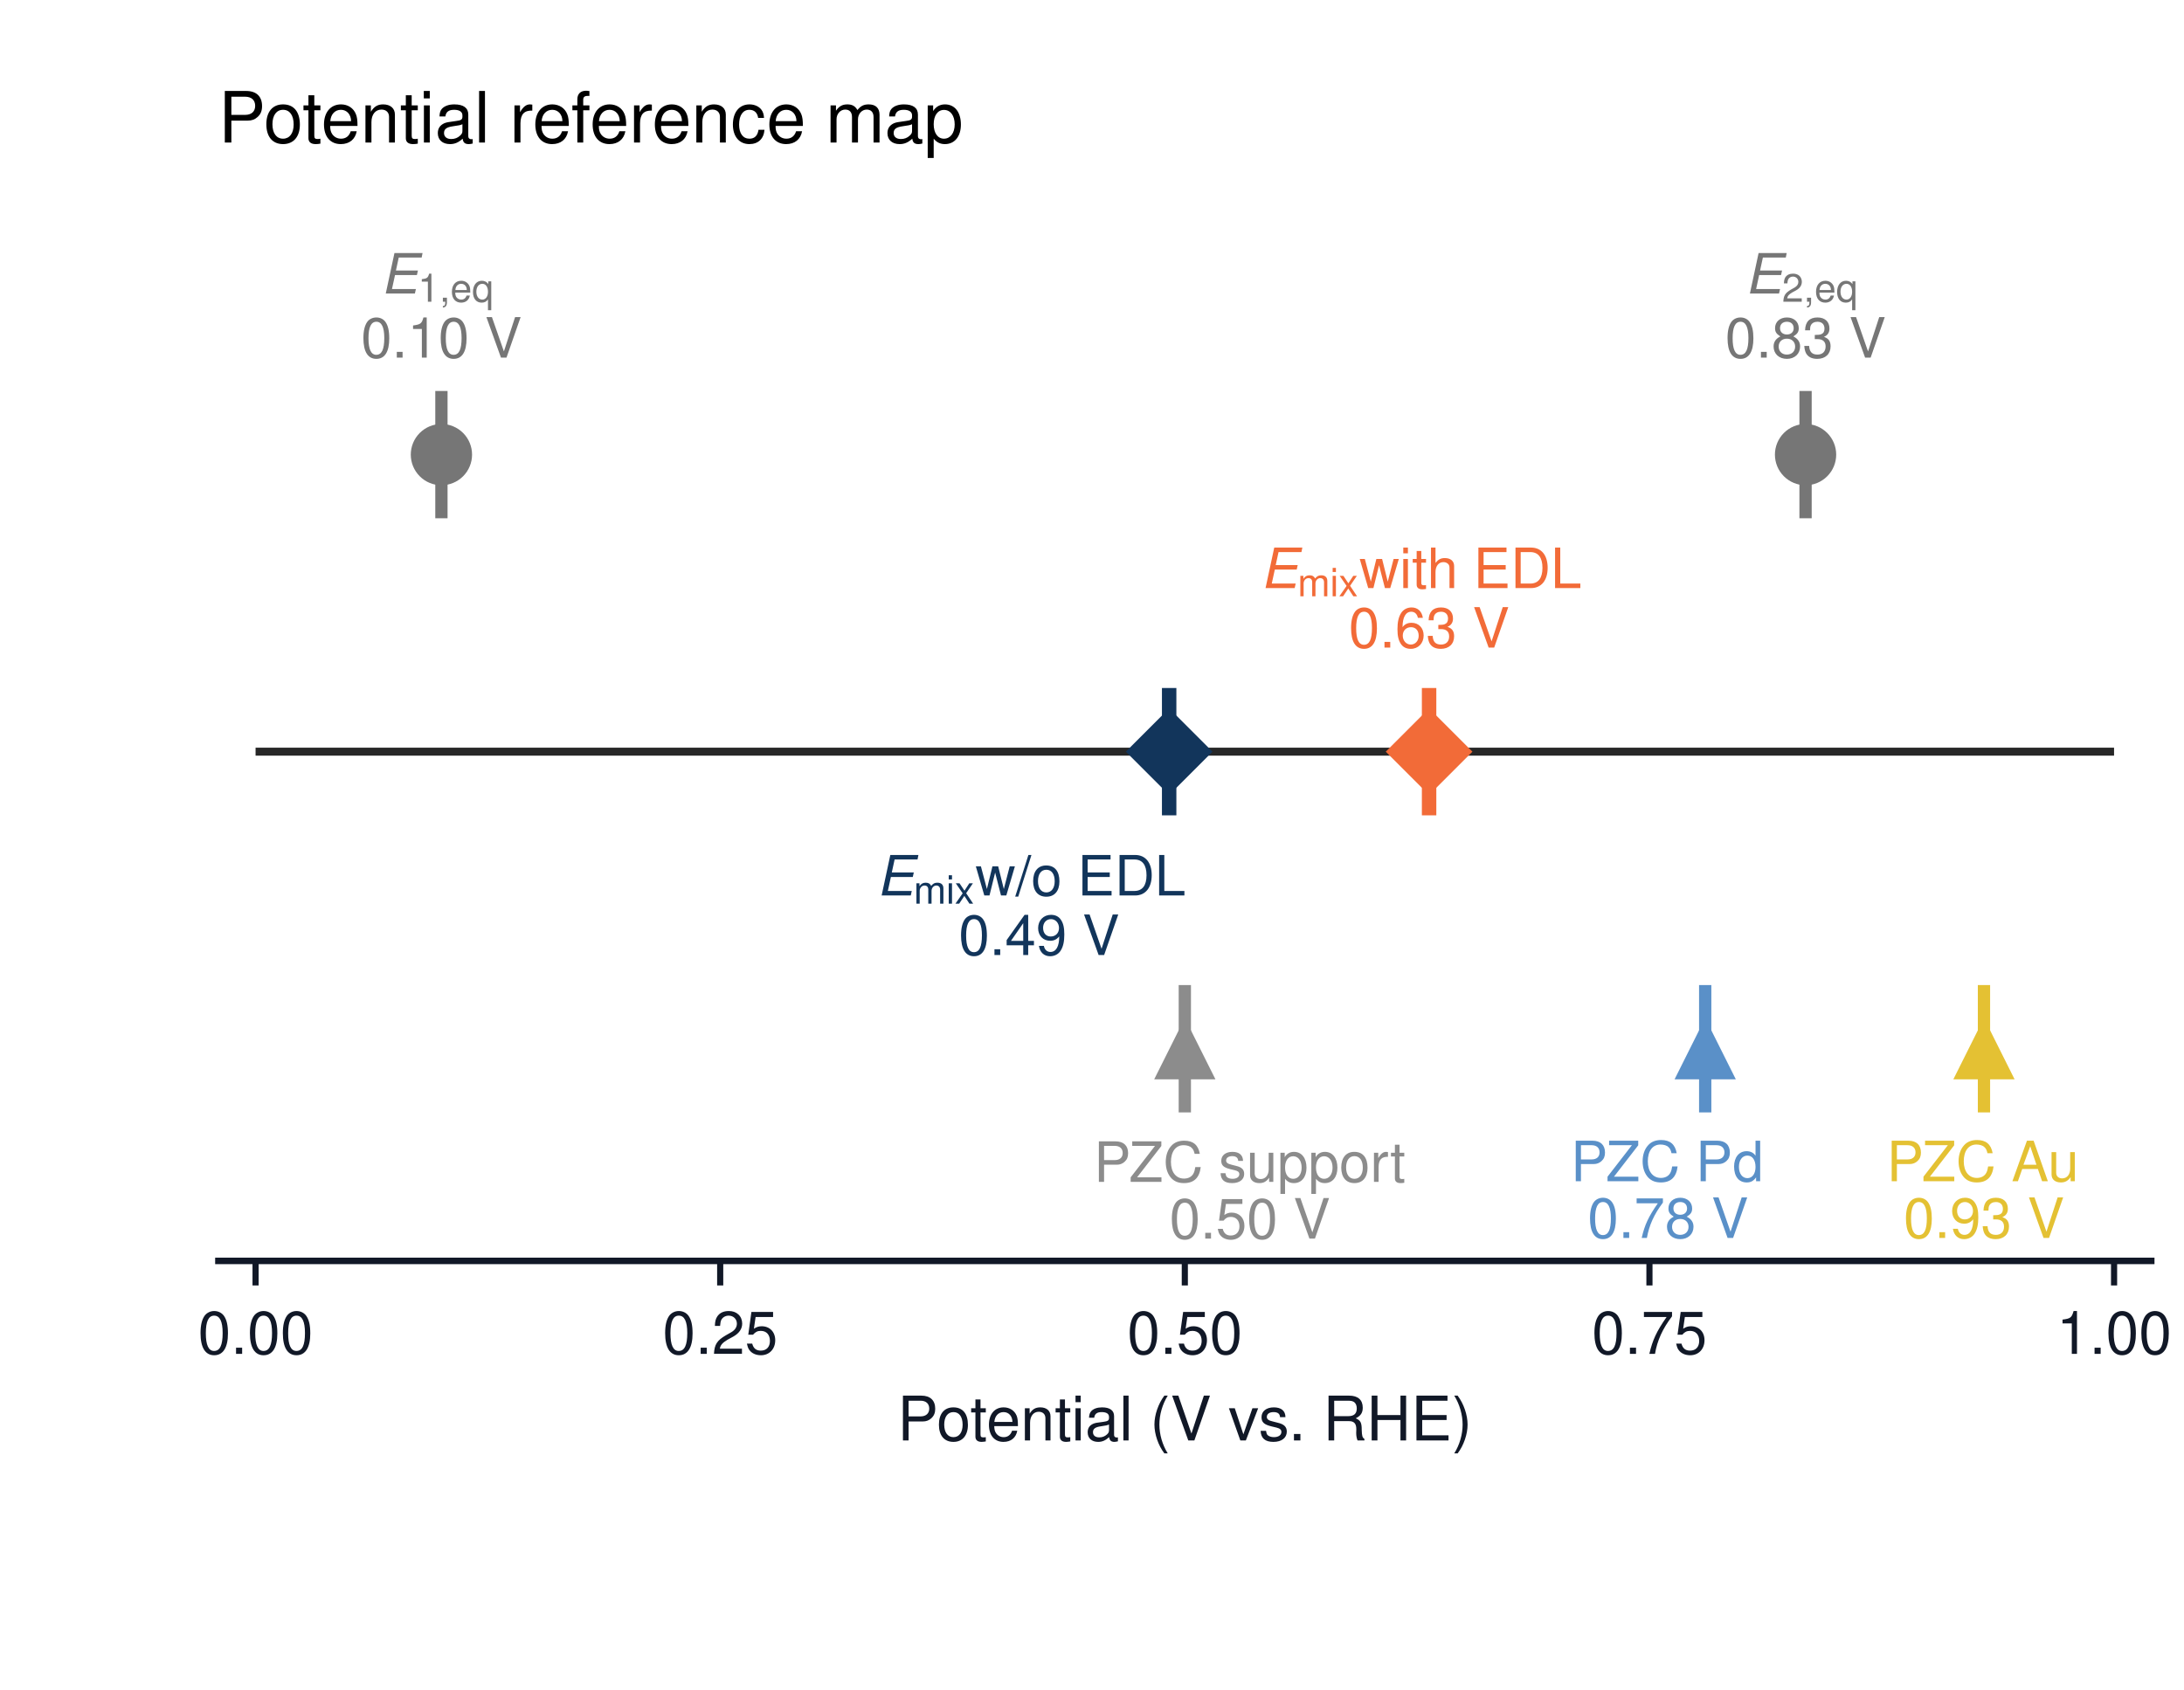
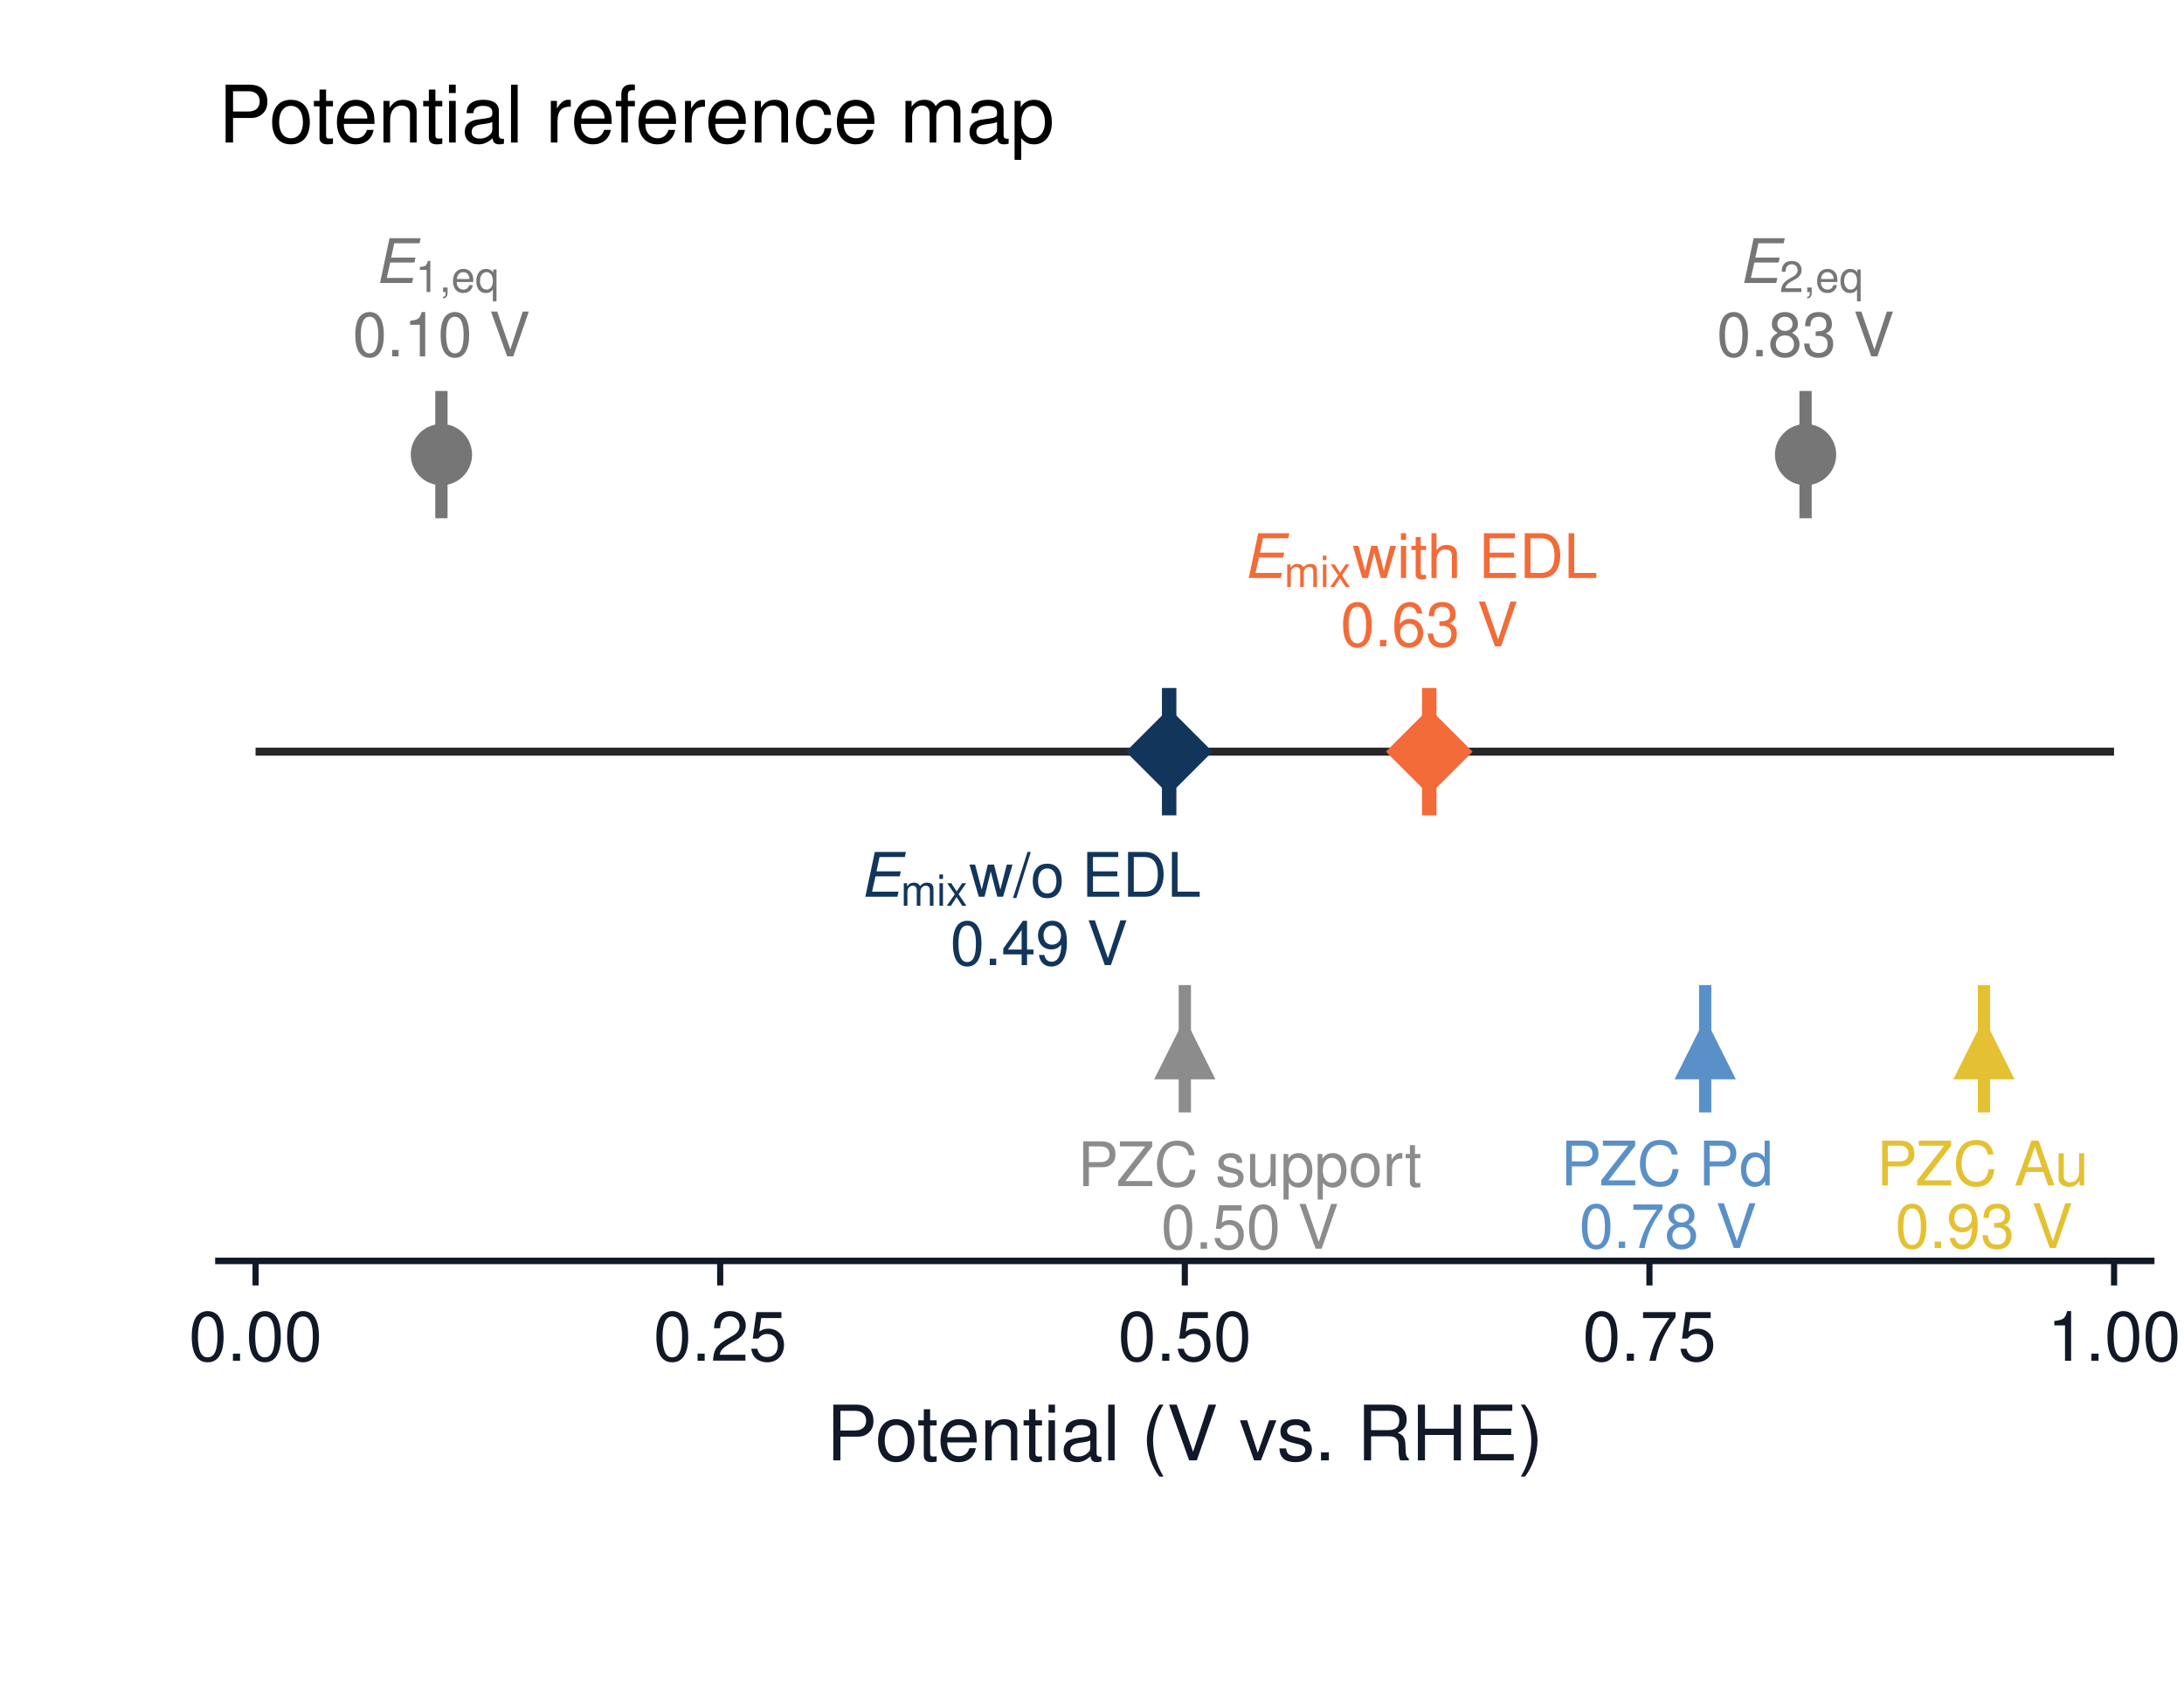
<svg xmlns="http://www.w3.org/2000/svg" xmlns:xlink="http://www.w3.org/1999/xlink" width="302.4pt" height="234pt" viewBox="0 0 302.4 234" version="1.1">
  <defs>
    <style type="text/css">*{stroke-linejoin: round; stroke-linecap: butt}</style>
  </defs>
  <g id="figure_1">
    <g id="patch_1">
      <path d="M 0 234  L 302.4 234  L 302.4 0  L 0 0  L 0 234  z " style="fill: none; opacity: 0" />
    </g>
    <g id="axes_1">
      <g id="patch_2">
        <path d="M 30.24 194.22  L 297.864 194.22  L 297.864 25.74  L 30.24 25.74  L 30.24 194.22  z " style="fill: none" />
      </g>
      <g id="matplotlib.axis_1">
        <g id="xtick_1">
          <g id="line2d_1">
            <defs>
-               <path id="m993c61c1f8" d="M 0 0  L 0 3.4  " style="stroke: #111827; stroke-width: 0.85" />
+               <path id="mac2afef323" d="M 0 0  L 0 3.4  " style="stroke: #111827; stroke-width: 0.85" />
            </defs>
            <g>
-               <use xlink:href="#m993c61c1f8" x="35.387" y="174.629" style="fill: #111827; stroke: #111827; stroke-width: 0.85" />
+               <use xlink:href="#mac2afef323" x="35.387" y="174.629" style="fill: #111827; stroke: #111827; stroke-width: 0.85" />
            </g>
          </g>
          <g id="text_1">
-             <text style="fill: #111827; font: 8.2px 'Helvetica', 'Nimbus Sans', 'Arial', 'DejaVu Sans', sans-serif; text-anchor: middle" x="35.387" y="187.508" transform="rotate(-0 35.38661 187.5076)">0.00</text>
+             <text style="fill: #111827; font: 9.5px 'Helvetica', 'Nimbus Sans', 'Arial', 'DejaVu Sans', sans-serif; text-anchor: middle" x="35.387" y="188.455" transform="rotate(-0 35.38661 188.4554)">0.00</text>
          </g>
        </g>
        <g id="xtick_2">
          <g id="line2d_2">
            <g>
-               <use xlink:href="#m993c61c1f8" x="99.719" y="174.629" style="fill: #111827; stroke: #111827; stroke-width: 0.85" />
+               <use xlink:href="#mac2afef323" x="99.719" y="174.629" style="fill: #111827; stroke: #111827; stroke-width: 0.85" />
            </g>
          </g>
          <g id="text_2">
-             <text style="fill: #111827; font: 8.2px 'Helvetica', 'Nimbus Sans', 'Arial', 'DejaVu Sans', sans-serif; text-anchor: middle" x="99.719" y="187.508" transform="rotate(-0 99.71931 187.5076)">0.25</text>
+             <text style="fill: #111827; font: 9.5px 'Helvetica', 'Nimbus Sans', 'Arial', 'DejaVu Sans', sans-serif; text-anchor: middle" x="99.719" y="188.455" transform="rotate(-0 99.71931 188.4554)">0.25</text>
          </g>
        </g>
        <g id="xtick_3">
          <g id="line2d_3">
            <g>
-               <use xlink:href="#m993c61c1f8" x="164.052" y="174.629" style="fill: #111827; stroke: #111827; stroke-width: 0.85" />
+               <use xlink:href="#mac2afef323" x="164.052" y="174.629" style="fill: #111827; stroke: #111827; stroke-width: 0.85" />
            </g>
          </g>
          <g id="text_3">
-             <text style="fill: #111827; font: 8.2px 'Helvetica', 'Nimbus Sans', 'Arial', 'DejaVu Sans', sans-serif; text-anchor: middle" x="164.052" y="187.508" transform="rotate(-0 164.052 187.5076)">0.50</text>
+             <text style="fill: #111827; font: 9.5px 'Helvetica', 'Nimbus Sans', 'Arial', 'DejaVu Sans', sans-serif; text-anchor: middle" x="164.052" y="188.455" transform="rotate(-0 164.052 188.4554)">0.50</text>
          </g>
        </g>
        <g id="xtick_4">
          <g id="line2d_4">
            <g>
-               <use xlink:href="#m993c61c1f8" x="228.385" y="174.629" style="fill: #111827; stroke: #111827; stroke-width: 0.85" />
+               <use xlink:href="#mac2afef323" x="228.385" y="174.629" style="fill: #111827; stroke: #111827; stroke-width: 0.85" />
            </g>
          </g>
          <g id="text_4">
-             <text style="fill: #111827; font: 8.2px 'Helvetica', 'Nimbus Sans', 'Arial', 'DejaVu Sans', sans-serif; text-anchor: middle" x="228.385" y="187.508" transform="rotate(-0 228.3847 187.5076)">0.75</text>
+             <text style="fill: #111827; font: 9.5px 'Helvetica', 'Nimbus Sans', 'Arial', 'DejaVu Sans', sans-serif; text-anchor: middle" x="228.385" y="188.455" transform="rotate(-0 228.3847 188.4554)">0.75</text>
          </g>
        </g>
        <g id="xtick_5">
          <g id="line2d_5">
            <g>
-               <use xlink:href="#m993c61c1f8" x="292.717" y="174.629" style="fill: #111827; stroke: #111827; stroke-width: 0.85" />
+               <use xlink:href="#mac2afef323" x="292.717" y="174.629" style="fill: #111827; stroke: #111827; stroke-width: 0.85" />
            </g>
          </g>
          <g id="text_5">
-             <text style="fill: #111827; font: 8.2px 'Helvetica', 'Nimbus Sans', 'Arial', 'DejaVu Sans', sans-serif; text-anchor: middle" x="292.717" y="187.508" transform="rotate(-0 292.7174 187.5076)">1.00</text>
+             <text style="fill: #111827; font: 9.5px 'Helvetica', 'Nimbus Sans', 'Arial', 'DejaVu Sans', sans-serif; text-anchor: middle" x="292.717" y="188.455" transform="rotate(-0 292.7174 188.4554)">1.00</text>
          </g>
        </g>
        <g id="text_6">
-           <text style="fill: #111827; font: 8.5px 'Helvetica', 'Nimbus Sans', 'Arial', 'DejaVu Sans', sans-serif; text-anchor: middle" x="164.052" y="199.492" transform="rotate(-0 164.052 199.492)">Potential (V vs. RHE)</text>
+           <text style="fill: #111827; font: 10.6px 'Helvetica', 'Nimbus Sans', 'Arial', 'DejaVu Sans', sans-serif; text-anchor: middle" x="164.052" y="202.254" transform="rotate(-0 164.052 202.2542)">Potential (V vs. RHE)</text>
        </g>
      </g>
      <g id="matplotlib.axis_2" />
      <g id="LineCollection_1">
-         <path d="M 35.387 104.103  L 292.717 104.103  " clip-path="url(#pb242c8da31)" style="fill: none; stroke: #272727; stroke-width: 1.1" />
+         <path d="M 35.387 104.103  L 292.717 104.103  " clip-path="url(#pf8e70a48e6)" style="fill: none; stroke: #272727; stroke-width: 1.1" />
      </g>
      <g id="LineCollection_2">
-         <path d="M 61.12 71.778  L 61.12 54.147  " clip-path="url(#pb242c8da31)" style="fill: none; stroke: #767676; stroke-width: 1.7" />
+         <path d="M 61.12 71.778  L 61.12 54.147  " clip-path="url(#pf8e70a48e6)" style="fill: none; stroke: #767676; stroke-width: 1.7" />
      </g>
      <g id="LineCollection_3">
-         <path d="M 250 71.778  L 250 54.147  " clip-path="url(#pb242c8da31)" style="fill: none; stroke: #767676; stroke-width: 1.7" />
+         <path d="M 250 71.778  L 250 54.147  " clip-path="url(#pf8e70a48e6)" style="fill: none; stroke: #767676; stroke-width: 1.7" />
      </g>
      <g id="LineCollection_4">
-         <path d="M 161.883 112.919  L 161.883 95.287  " clip-path="url(#pb242c8da31)" style="fill: none; stroke: #12355b; stroke-width: 2" />
+         <path d="M 161.883 112.919  L 161.883 95.287  " clip-path="url(#pf8e70a48e6)" style="fill: none; stroke: #12355b; stroke-width: 2" />
      </g>
      <g id="LineCollection_5">
-         <path d="M 197.875 112.919  L 197.875 95.287  " clip-path="url(#pb242c8da31)" style="fill: none; stroke: #f26b38; stroke-width: 2" />
+         <path d="M 197.894 112.919  L 197.894 95.287  " clip-path="url(#pf8e70a48e6)" style="fill: none; stroke: #f26b38; stroke-width: 2" />
      </g>
      <g id="LineCollection_6">
-         <path d="M 164.052 154.059  L 164.052 136.427  " clip-path="url(#pb242c8da31)" style="fill: none; stroke: #8c8c8c; stroke-width: 1.7" />
+         <path d="M 164.052 154.059  L 164.052 136.427  " clip-path="url(#pf8e70a48e6)" style="fill: none; stroke: #8c8c8c; stroke-width: 1.7" />
      </g>
      <g id="LineCollection_7">
-         <path d="M 236.105 154.059  L 236.105 136.427  " clip-path="url(#pb242c8da31)" style="fill: none; stroke: #5a90c8; stroke-width: 1.7" />
+         <path d="M 236.105 154.059  L 236.105 136.427  " clip-path="url(#pf8e70a48e6)" style="fill: none; stroke: #5a90c8; stroke-width: 1.7" />
      </g>
      <g id="LineCollection_8">
-         <path d="M 274.704 154.059  L 274.704 136.427  " clip-path="url(#pb242c8da31)" style="fill: none; stroke: #e4c133; stroke-width: 1.7" />
+         <path d="M 274.704 154.059  L 274.704 136.427  " clip-path="url(#pf8e70a48e6)" style="fill: none; stroke: #e4c133; stroke-width: 1.7" />
      </g>
      <g id="patch_3">
        <path d="M 30.24 174.629  L 297.864 174.629  " style="fill: none; stroke: #111827; stroke-width: 0.9; stroke-linejoin: miter; stroke-linecap: square" />
      </g>
      <g id="text_7">
-         <g style="fill: #767676" transform="translate(52.72669 41.04439)">
+         <g style="fill: #767676" transform="translate(51.85469 39.98844)">
          <text>
-             <tspan style="font: italic 7.7px 'Nimbus Sans'" x="0" y="-0.391">E</tspan>
-             <tspan style="font: 5.39px 'Nimbus Sans'" x="5.128 8.12 10.512 13.504" y="0.744">1,eq</tspan>
+             <tspan style="font: italic 8.5px 'Nimbus Sans'" x="0" y="-0.797">E</tspan>
+             <tspan style="font: 5.95px 'Nimbus Sans'" x="5.669 8.978 11.623 14.931" y="0.456">1,eq</tspan>
          </text>
        </g>
-         <text style="fill: #767676; font: 7.7px 'Helvetica', 'Nimbus Sans', 'Arial', 'DejaVu Sans', sans-serif" transform="translate(49.99018 49.52955)">0.10 V</text>
+         <text style="fill: #767676; font: 8.5px 'Helvetica', 'Nimbus Sans', 'Arial', 'DejaVu Sans', sans-serif" transform="translate(48.83387 49.35517)">0.10 V</text>
      </g>
      <g id="text_8">
-         <g style="fill: #767676" transform="translate(241.6075 41.04439)">
+         <g style="fill: #767676" transform="translate(240.7355 39.98844)">
          <text>
-             <tspan style="font: italic 7.7px 'Nimbus Sans'" x="0" y="-0.391">E</tspan>
-             <tspan style="font: 5.39px 'Nimbus Sans'" x="5.128 8.12 10.512 13.504" y="0.744">2,eq</tspan>
+             <tspan style="font: italic 8.5px 'Nimbus Sans'" x="0" y="-0.797">E</tspan>
+             <tspan style="font: 5.95px 'Nimbus Sans'" x="5.669 8.978 11.623 14.931" y="0.456">2,eq</tspan>
          </text>
        </g>
-         <text style="fill: #767676; font: 7.7px 'Helvetica', 'Nimbus Sans', 'Arial', 'DejaVu Sans', sans-serif" transform="translate(238.871 49.52955)">0.83 V</text>
+         <text style="fill: #767676; font: 8.5px 'Helvetica', 'Nimbus Sans', 'Arial', 'DejaVu Sans', sans-serif" transform="translate(237.7147 49.35517)">0.83 V</text>
      </g>
      <g id="text_9">
-         <g style="fill: #12355b" transform="translate(121.3861 124.4096)">
+         <g style="fill: #12355b" transform="translate(119.0501 124.9928)">
          <text>
-             <tspan style="font: italic 7.7px 'Nimbus Sans'" x="0" y="-0.391">E</tspan>
-             <tspan style="font: 5.39px 'Nimbus Sans'" x="5.128 9.61 10.805" y="0.744">mix</tspan>
-             <tspan style="font: 7.7px 'Nimbus Sans'" x="13.685 15.822 21.372 23.509 27.783 29.92 35.048 40.598" y="-0.391"> w/o EDL</tspan>
+             <tspan style="font: italic 8.5px 'Nimbus Sans'" x="0" y="-0.797">E</tspan>
+             <tspan style="font: 5.95px 'Nimbus Sans'" x="5.669 10.626 11.947" y="0.456">mix</tspan>
+             <tspan style="font: 8.5px 'Nimbus Sans'" x="15.131 17.494 23.631 25.994 30.719 33.082 38.752 44.889" y="-0.797"> w/o EDL</tspan>
          </text>
        </g>
-         <text style="fill: #12355b; font: 7.7px 'Helvetica', 'Nimbus Sans', 'Arial', 'DejaVu Sans', sans-serif" transform="translate(132.7406 132.2631)">0.49 V</text>
+         <text style="fill: #12355b; font: 8.5px 'Helvetica', 'Nimbus Sans', 'Arial', 'DejaVu Sans', sans-serif" transform="translate(131.5843 133.6623)">0.49 V</text>
      </g>
      <g id="text_10">
-         <g style="fill: #f26b38" transform="translate(174.5438 81.83696)">
+         <g style="fill: #f26b38" transform="translate(172.1394 80.84663)">
          <text>
-             <tspan style="font: italic 7.7px 'Nimbus Sans'" x="0" y="-0.391">E</tspan>
-             <tspan style="font: 5.39px 'Nimbus Sans'" x="5.128 9.61 10.805" y="0.744">mix</tspan>
-             <tspan style="font: 7.7px 'Nimbus Sans'" x="13.685 15.822 21.372 23.079 25.216 29.49 31.627 36.755 42.305" y="-0.391"> with EDL</tspan>
+             <tspan style="font: italic 8.5px 'Nimbus Sans'" x="0" y="-0.797">E</tspan>
+             <tspan style="font: 5.95px 'Nimbus Sans'" x="5.669 10.626 11.947" y="0.456">mix</tspan>
+             <tspan style="font: 8.5px 'Nimbus Sans'" x="15.131 17.494 23.631 25.518 27.88 32.606 34.969 40.639 46.776" y="-0.797"> with EDL</tspan>
          </text>
        </g>
-         <text style="fill: #f26b38; font: 7.7px 'Helvetica', 'Nimbus Sans', 'Arial', 'DejaVu Sans', sans-serif" transform="translate(186.7453 89.69048)">0.63 V</text>
+         <text style="fill: #f26b38; font: 8.5px 'Helvetica', 'Nimbus Sans', 'Arial', 'DejaVu Sans', sans-serif" transform="translate(185.6086 89.5161)">0.63 V</text>
      </g>
      <g id="text_11">
-         <text style="fill: #8c8c8c; font: 7.7px 'Helvetica', 'Nimbus Sans', 'Arial', 'DejaVu Sans', sans-serif" transform="translate(151.4498 163.6824)">PZC support</text>
-         <text style="fill: #8c8c8c; font: 7.7px 'Helvetica', 'Nimbus Sans', 'Arial', 'DejaVu Sans', sans-serif" transform="translate(161.9291 171.5359)">0.50 V</text>
+         <text style="fill: #8c8c8c; font: 8.5px 'Helvetica', 'Nimbus Sans', 'Arial', 'DejaVu Sans', sans-serif" transform="translate(149.2048 164.2752)">PZC support</text>
+         <text style="fill: #8c8c8c; font: 8.5px 'Helvetica', 'Nimbus Sans', 'Arial', 'DejaVu Sans', sans-serif" transform="translate(160.7728 172.9446)">0.50 V</text>
      </g>
      <g id="text_12">
-         <text style="fill: #5a90c8; font: 7.7px 'Helvetica', 'Nimbus Sans', 'Arial', 'DejaVu Sans', sans-serif" transform="translate(217.4794 163.591)">PZC Pd</text>
-         <text style="fill: #5a90c8; font: 7.7px 'Helvetica', 'Nimbus Sans', 'Arial', 'DejaVu Sans', sans-serif" transform="translate(219.8285 171.4445)">0.78 V</text>
+         <text style="fill: #5a90c8; font: 8.5px 'Helvetica', 'Nimbus Sans', 'Arial', 'DejaVu Sans', sans-serif" transform="translate(216.079 164.1742)">PZC Pd</text>
+         <text style="fill: #5a90c8; font: 8.5px 'Helvetica', 'Nimbus Sans', 'Arial', 'DejaVu Sans', sans-serif" transform="translate(218.6722 172.8437)">0.78 V</text>
      </g>
      <g id="text_13">
-         <text style="fill: #e4c133; font: 7.7px 'Helvetica', 'Nimbus Sans', 'Arial', 'DejaVu Sans', sans-serif" transform="translate(261.2256 163.591)">PZC Au</text>
-         <text style="fill: #e4c133; font: 7.7px 'Helvetica', 'Nimbus Sans', 'Arial', 'DejaVu Sans', sans-serif" transform="translate(263.5747 171.4445)">0.93 V</text>
+         <text style="fill: #e4c133; font: 8.5px 'Helvetica', 'Nimbus Sans', 'Arial', 'DejaVu Sans', sans-serif" transform="translate(259.8252 164.1742)">PZC Au</text>
+         <text style="fill: #e4c133; font: 8.5px 'Helvetica', 'Nimbus Sans', 'Arial', 'DejaVu Sans', sans-serif" transform="translate(262.4184 172.8437)">0.93 V</text>
      </g>
      <g id="text_14">
-         <text style="font: 9.8px 'Helvetica', 'Nimbus Sans', 'Arial', 'DejaVu Sans', sans-serif; text-anchor: start" x="30.24" y="19.74" transform="rotate(-0 30.24 19.74)">Potential reference map</text>
+         <text style="font: 11px 'Helvetica', 'Nimbus Sans', 'Arial', 'DejaVu Sans', sans-serif; text-anchor: start" x="30.24" y="19.74" transform="rotate(-0 30.24 19.74)">Potential reference map</text>
      </g>
      <g id="PathCollection_1">
-         <path d="M 61.12 67.205  C 62.245 67.205 63.324 66.758 64.12 65.962  C 64.915 65.167 65.362 64.087 65.362 62.962  C 65.362 61.837 64.915 60.758 64.12 59.962  C 63.324 59.167 62.245 58.72 61.12 58.72  C 59.995 58.72 58.915 59.167 58.12 59.962  C 57.324 60.758 56.877 61.837 56.877 62.962  C 56.877 64.087 57.324 65.167 58.12 65.962  C 58.915 66.758 59.995 67.205 61.12 67.205  z " clip-path="url(#pb242c8da31)" style="fill: #767676" />
+         <path d="M 61.12 67.205  C 62.245 67.205 63.324 66.758 64.12 65.962  C 64.915 65.167 65.362 64.087 65.362 62.962  C 65.362 61.837 64.915 60.758 64.12 59.962  C 63.324 59.167 62.245 58.72 61.12 58.72  C 59.995 58.72 58.915 59.167 58.12 59.962  C 57.324 60.758 56.877 61.837 56.877 62.962  C 56.877 64.087 57.324 65.167 58.12 65.962  C 58.915 66.758 59.995 67.205 61.12 67.205  z " clip-path="url(#pf8e70a48e6)" style="fill: #767676" />
      </g>
      <g id="PathCollection_2">
-         <path d="M 250 67.205  C 251.126 67.205 252.205 66.758 253 65.962  C 253.796 65.167 254.243 64.087 254.243 62.962  C 254.243 61.837 253.796 60.758 253 59.962  C 252.205 59.167 251.126 58.72 250 58.72  C 248.875 58.72 247.796 59.167 247 59.962  C 246.205 60.758 245.758 61.837 245.758 62.962  C 245.758 64.087 246.205 65.167 247 65.962  C 247.796 66.758 248.875 67.205 250 67.205  z " clip-path="url(#pb242c8da31)" style="fill: #767676" />
+         <path d="M 250 67.205  C 251.126 67.205 252.205 66.758 253 65.962  C 253.796 65.167 254.243 64.087 254.243 62.962  C 254.243 61.837 253.796 60.758 253 59.962  C 252.205 59.167 251.126 58.72 250 58.72  C 248.875 58.72 247.796 59.167 247 59.962  C 246.205 60.758 245.758 61.837 245.758 62.962  C 245.758 64.087 246.205 65.167 247 65.962  C 247.796 66.758 248.875 67.205 250 67.205  z " clip-path="url(#pf8e70a48e6)" style="fill: #767676" />
      </g>
      <g id="PathCollection_3">
-         <path d="M 161.883 110.103  L 167.883 104.103  L 161.883 98.103  L 155.883 104.103  z " clip-path="url(#pb242c8da31)" style="fill: #12355b" />
+         <path d="M 161.883 110.103  L 167.883 104.103  L 161.883 98.103  L 155.883 104.103  z " clip-path="url(#pf8e70a48e6)" style="fill: #12355b" />
      </g>
      <g id="PathCollection_4">
-         <path d="M 197.875 110.103  L 203.875 104.103  L 197.875 98.103  L 191.875 104.103  z " clip-path="url(#pb242c8da31)" style="fill: #f26b38" />
+         <path d="M 197.894 110.103  L 203.894 104.103  L 197.894 98.103  L 191.894 104.103  z " clip-path="url(#pf8e70a48e6)" style="fill: #f26b38" />
      </g>
      <g id="PathCollection_5">
-         <path d="M 164.052 141.001  L 159.809 149.486  L 168.295 149.486  z " clip-path="url(#pb242c8da31)" style="fill: #8c8c8c" />
+         <path d="M 164.052 141.001  L 159.809 149.486  L 168.295 149.486  z " clip-path="url(#pf8e70a48e6)" style="fill: #8c8c8c" />
      </g>
      <g id="PathCollection_6">
-         <path d="M 236.105 141.001  L 231.862 149.486  L 240.347 149.486  z " clip-path="url(#pb242c8da31)" style="fill: #5a90c8" />
+         <path d="M 236.105 141.001  L 231.862 149.486  L 240.347 149.486  z " clip-path="url(#pf8e70a48e6)" style="fill: #5a90c8" />
      </g>
      <g id="PathCollection_7">
-         <path d="M 274.704 141.001  L 270.462 149.486  L 278.947 149.486  z " clip-path="url(#pb242c8da31)" style="fill: #e4c133" />
+         <path d="M 274.704 141.001  L 270.462 149.486  L 278.947 149.486  z " clip-path="url(#pf8e70a48e6)" style="fill: #e4c133" />
      </g>
    </g>
  </g>
  <defs>
-     <clipPath id="pb242c8da31">
+     <clipPath id="pf8e70a48e6">
      <rect x="30.24" y="25.74" width="267.624" height="168.48" />
    </clipPath>
  </defs>
</svg>
